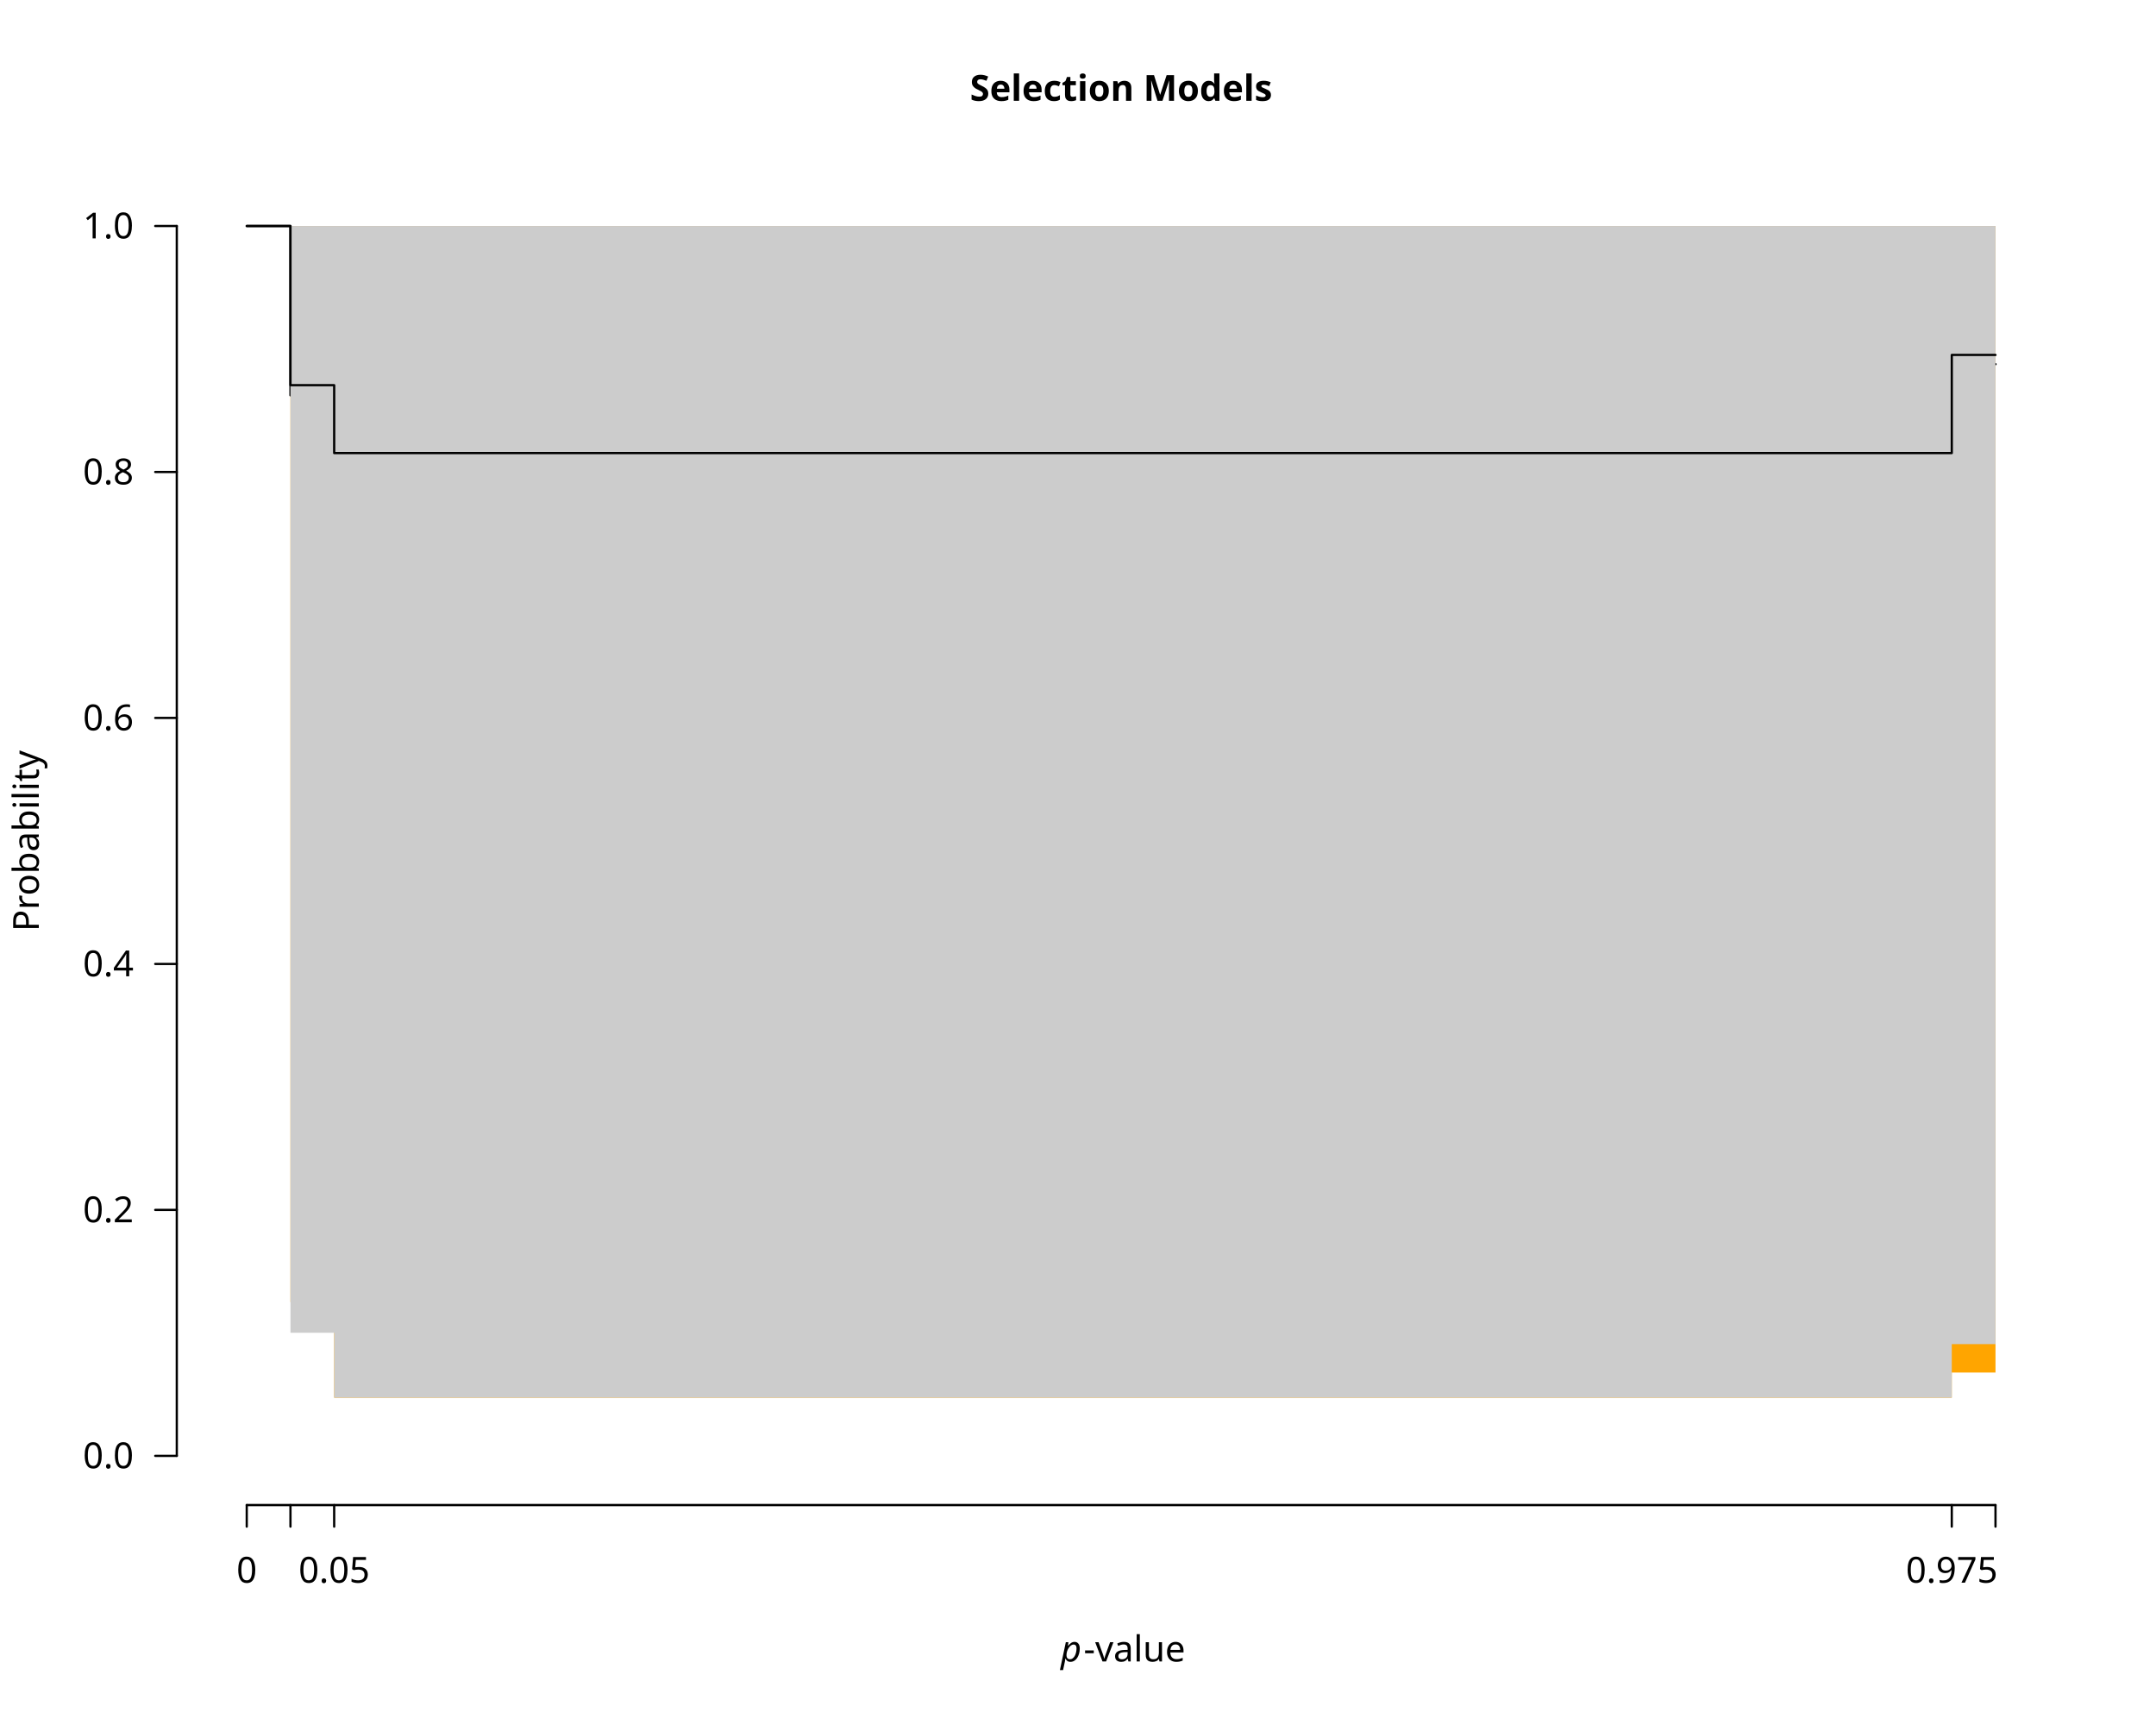
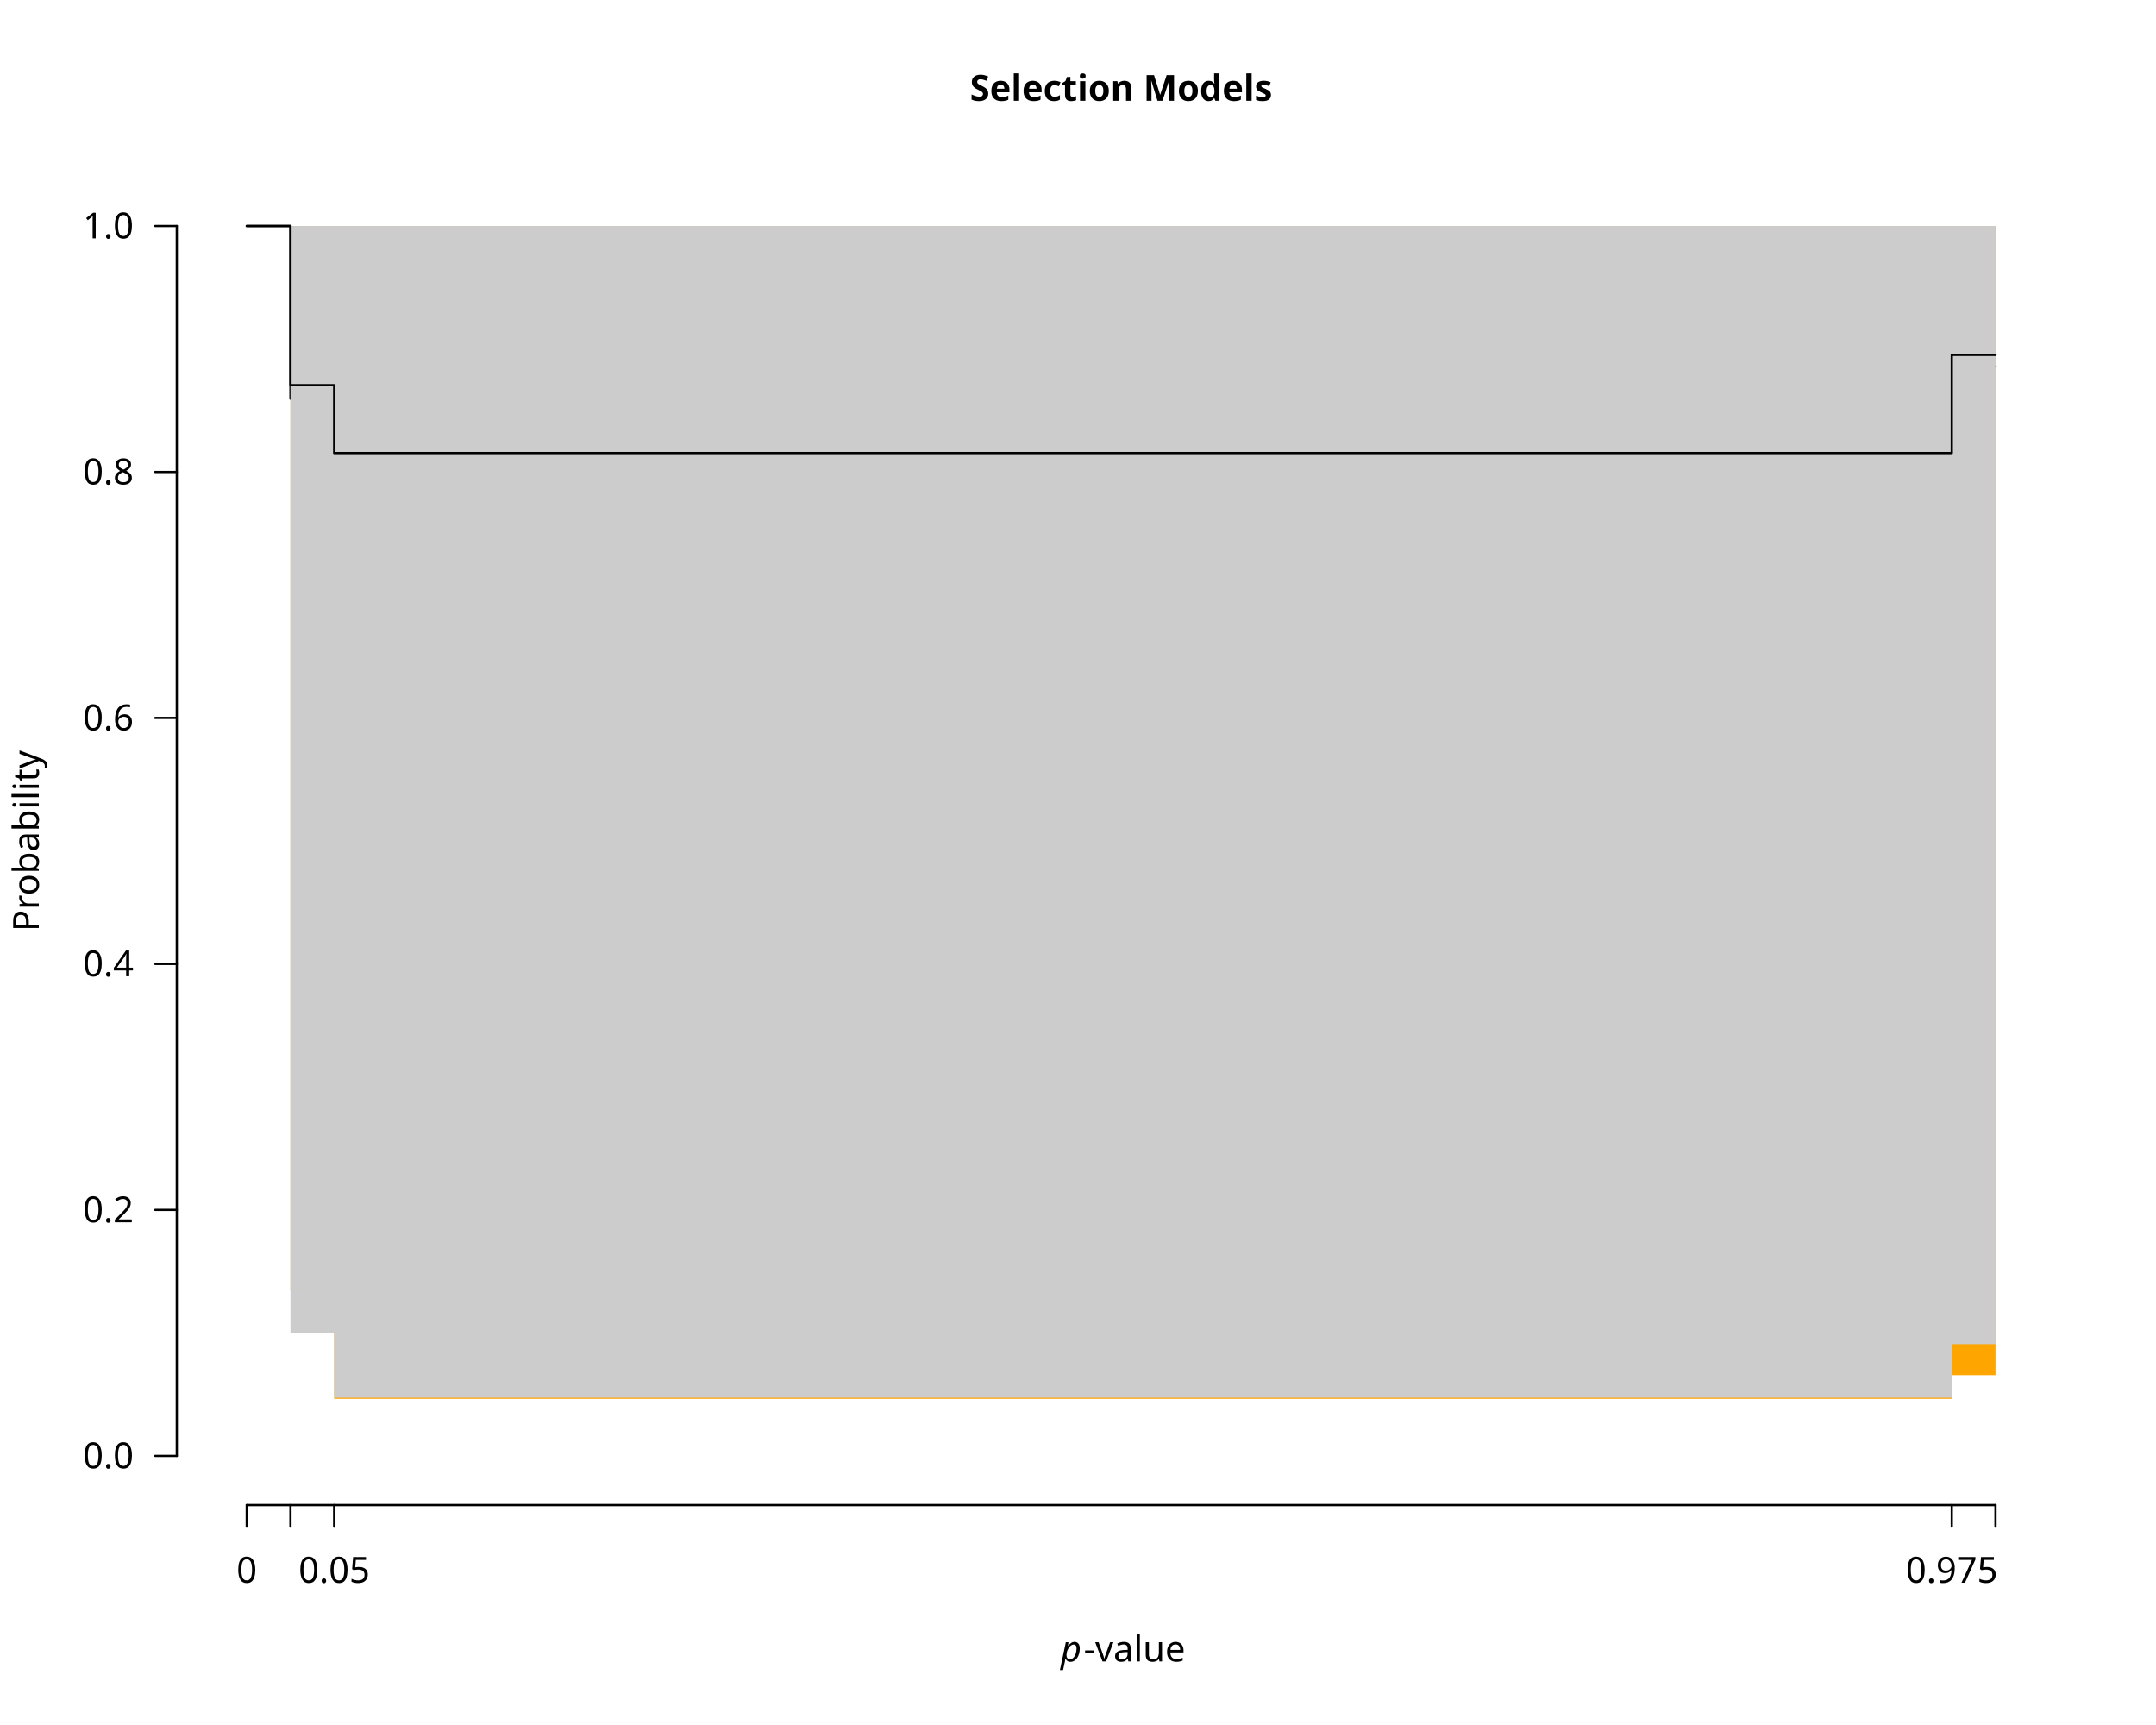
<svg xmlns="http://www.w3.org/2000/svg" class="svglite" data-engine-version="2.0" width="720.00pt" height="576.00pt" viewBox="0 0 720.00 576.00">
  <defs>
    <style type="text/css">
    .svglite line, .svglite polyline, .svglite polygon, .svglite path, .svglite rect, .svglite circle {
      fill: none;
      stroke: #000000;
      stroke-linecap: round;
      stroke-linejoin: round;
      stroke-miterlimit: 10.00;
    }
  </style>
  </defs>
  <rect width="100%" height="100%" style="stroke: none; fill: #FFFFFF;" />
  <defs>
    <clipPath id="cpMC4wMHw3MjAuMDB8MC4wMHw1NzYuMDA=">
      <rect x="0.00" y="0.00" width="720.00" height="576.00" />
    </clipPath>
  </defs>
  <g clip-path="url(#cpMC4wMHw3MjAuMDB8MC4wMHw1NzYuMDA=)">
    <text x="374.40" y="33.65" text-anchor="middle" style="font-size: 12.00px; font-weight: bold; font-family: sans;" textLength="91.40px" lengthAdjust="spacingAndGlyphs">Selection Models</text>
    <text x="354.23" y="554.79" style="font-size: 12.00px; font-style: italic; font-family: sans;" textLength="6.67px" lengthAdjust="spacingAndGlyphs">p</text>
    <text x="361.88" y="554.79" style="font-size: 12.00px; font-family: sans;" textLength="32.69px" lengthAdjust="spacingAndGlyphs">-value</text>
    <text transform="translate(12.96,280.80) rotate(-90)" text-anchor="middle" style="font-size: 12.00px; font-family: sans;" textLength="56.03px" lengthAdjust="spacingAndGlyphs">Probability</text>
    <line x1="82.40" y1="502.56" x2="666.40" y2="502.56" style="stroke-width: 0.75;" />
    <line x1="82.40" y1="502.56" x2="82.40" y2="509.76" style="stroke-width: 0.75;" />
    <line x1="97.00" y1="502.56" x2="97.00" y2="509.76" style="stroke-width: 0.75;" />
    <line x1="111.60" y1="502.56" x2="111.60" y2="509.76" style="stroke-width: 0.75;" />
    <line x1="651.80" y1="502.56" x2="651.80" y2="509.76" style="stroke-width: 0.75;" />
    <line x1="666.40" y1="502.56" x2="666.40" y2="509.76" style="stroke-width: 0.75;" />
    <text x="82.40" y="528.48" text-anchor="middle" style="font-size: 12.00px; font-family: sans;" textLength="6.67px" lengthAdjust="spacingAndGlyphs">0</text>
    <text x="111.60" y="528.48" text-anchor="middle" style="font-size: 12.00px; font-family: sans;" textLength="23.36px" lengthAdjust="spacingAndGlyphs">0.05</text>
    <text x="651.80" y="528.48" text-anchor="middle" style="font-size: 12.00px; font-family: sans;" textLength="30.03px" lengthAdjust="spacingAndGlyphs">0.975</text>
    <line x1="59.04" y1="486.13" x2="59.04" y2="75.47" style="stroke-width: 0.75;" />
    <line x1="59.04" y1="486.13" x2="51.84" y2="486.13" style="stroke-width: 0.75;" />
    <line x1="59.04" y1="404.00" x2="51.84" y2="404.00" style="stroke-width: 0.75;" />
    <line x1="59.04" y1="321.87" x2="51.84" y2="321.87" style="stroke-width: 0.75;" />
    <line x1="59.04" y1="239.73" x2="51.84" y2="239.73" style="stroke-width: 0.75;" />
    <line x1="59.04" y1="157.60" x2="51.84" y2="157.60" style="stroke-width: 0.75;" />
    <line x1="59.04" y1="75.47" x2="51.84" y2="75.47" style="stroke-width: 0.75;" />
    <text x="44.64" y="490.26" text-anchor="end" style="font-size: 12.00px; font-family: sans;" textLength="16.68px" lengthAdjust="spacingAndGlyphs">0.0</text>
    <text x="44.64" y="408.13" text-anchor="end" style="font-size: 12.00px; font-family: sans;" textLength="16.68px" lengthAdjust="spacingAndGlyphs">0.2</text>
    <text x="44.64" y="326.00" text-anchor="end" style="font-size: 12.00px; font-family: sans;" textLength="16.68px" lengthAdjust="spacingAndGlyphs">0.4</text>
    <text x="44.64" y="243.86" text-anchor="end" style="font-size: 12.00px; font-family: sans;" textLength="16.68px" lengthAdjust="spacingAndGlyphs">0.6</text>
    <text x="44.64" y="161.73" text-anchor="end" style="font-size: 12.00px; font-family: sans;" textLength="16.68px" lengthAdjust="spacingAndGlyphs">0.8</text>
    <text x="44.64" y="79.60" text-anchor="end" style="font-size: 12.00px; font-family: sans;" textLength="16.68px" lengthAdjust="spacingAndGlyphs">1.0</text>
  </g>
  <defs>
    <clipPath id="cpNTkuMDR8Njg5Ljc2fDU5LjA0fDUwMi41Ng==">
      <rect x="59.04" y="59.04" width="630.72" height="443.52" />
    </clipPath>
  </defs>
  <g clip-path="url(#cpNTkuMDR8Njg5Ljc2fDU5LjA0fDUwMi41Ng==)">
-     <polygon points="82.40,75.47 97.00,75.47 97.00,434.78 111.60,434.78 111.60,466.72 651.80,466.72 651.80,458.31 666.40,458.31 666.40,75.47 651.80,75.47 651.80,75.47 111.60,75.47 111.60,75.47 97.00,75.47 97.00,75.47 82.40,75.47 " style="stroke-width: 0.75; stroke: none; fill: #FFA500;" />
-     <polyline points="82.40,75.47 97.00,75.47 97.00,132.00 111.60,132.00 111.60,155.31 651.80,155.31 651.80,121.61 666.40,121.61 " style="stroke-width: 0.75;" />
+     <polygon points="82.40,75.47 97.00,75.47 97.00,430.93 111.60,430.93 111.60,467.07 651.80,467.07 651.80,459.17 666.40,459.17 666.40,75.47 651.80,75.47 651.80,75.47 111.60,75.47 111.60,75.47 97.00,75.47 97.00,75.47 82.40,75.47 " style="stroke-width: 0.75; stroke: none; fill: #FFA500;" />
+     <polyline points="82.40,75.47 97.00,75.47 97.00,133.14 111.60,133.14 111.60,156.60 651.80,156.60 651.80,122.37 666.40,122.37 " style="stroke-width: 0.75;" />
    <polygon points="82.40,75.47 97.00,75.47 97.00,445.03 111.60,445.03 111.60,466.71 651.80,466.71 651.80,448.82 666.40,448.82 666.40,75.47 651.80,75.47 651.80,75.47 111.60,75.47 111.60,75.47 97.00,75.47 97.00,75.47 82.40,75.47 " style="stroke-width: 0.75; stroke: none; fill: #CCCCCC;" />
    <polyline points="82.40,75.47 97.00,75.47 97.00,128.62 111.60,128.62 111.60,151.28 651.80,151.28 651.80,118.52 666.40,118.52 " style="stroke-width: 0.75;" />
  </g>
</svg>
